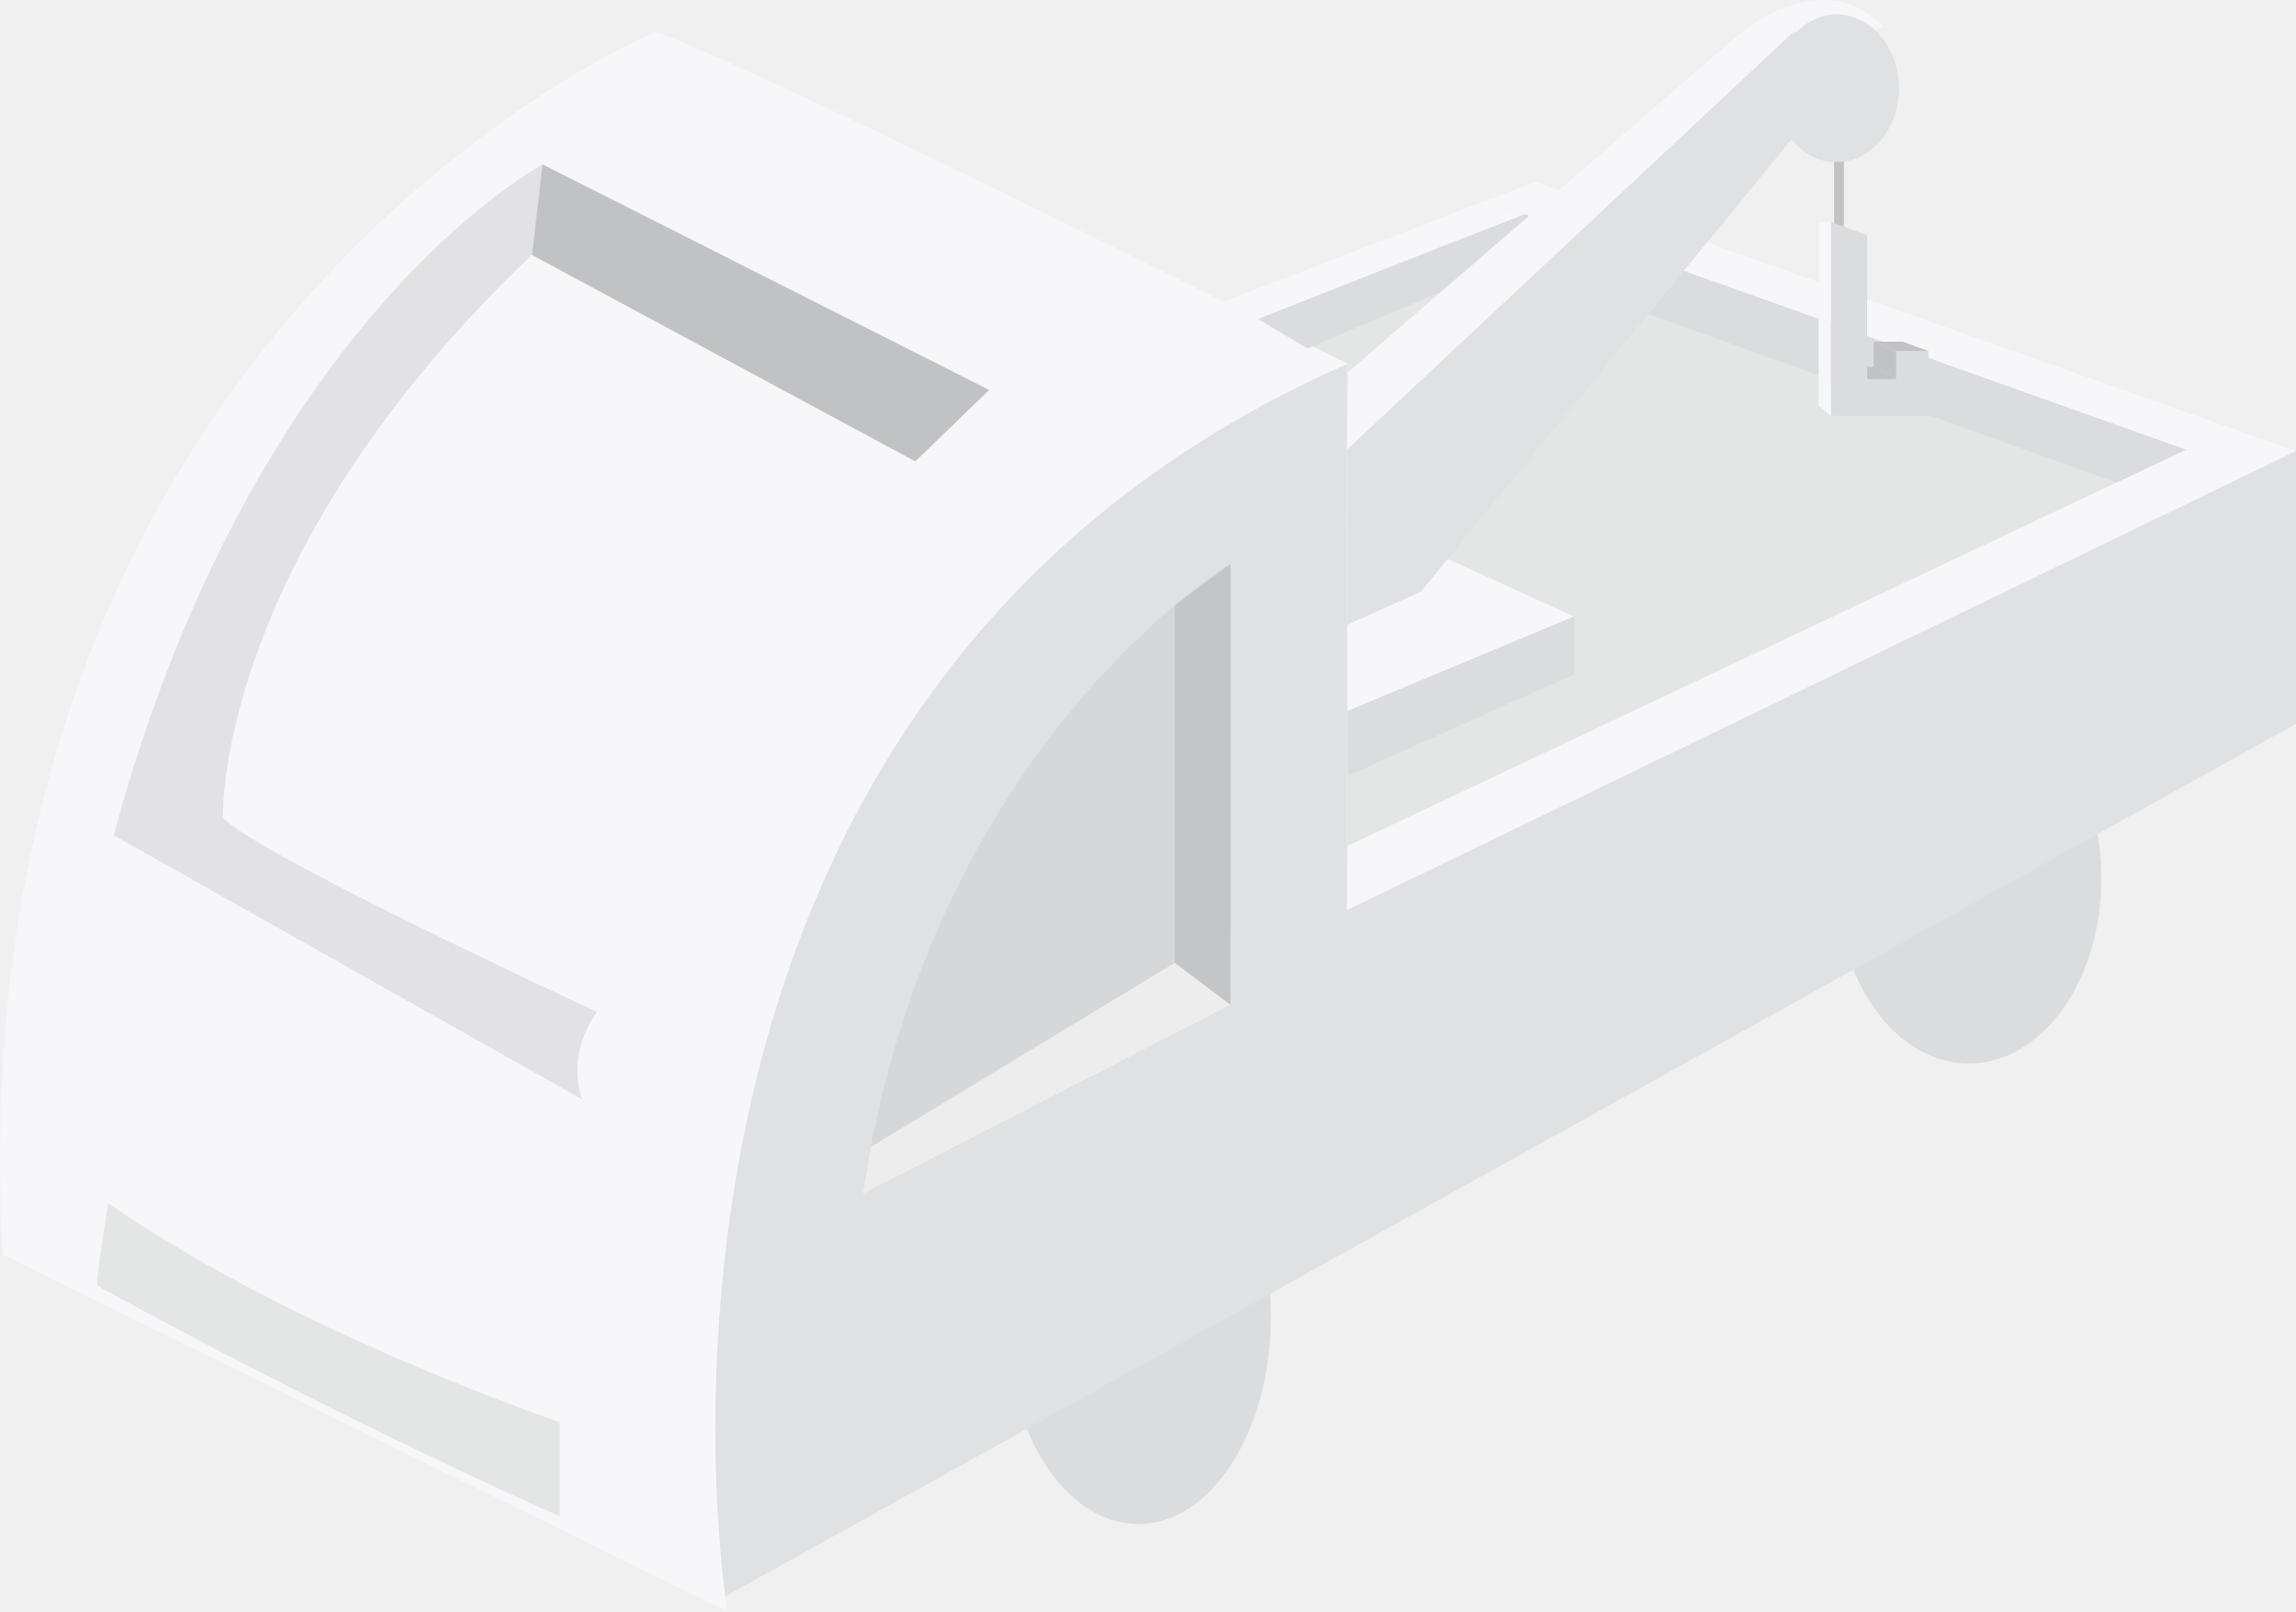
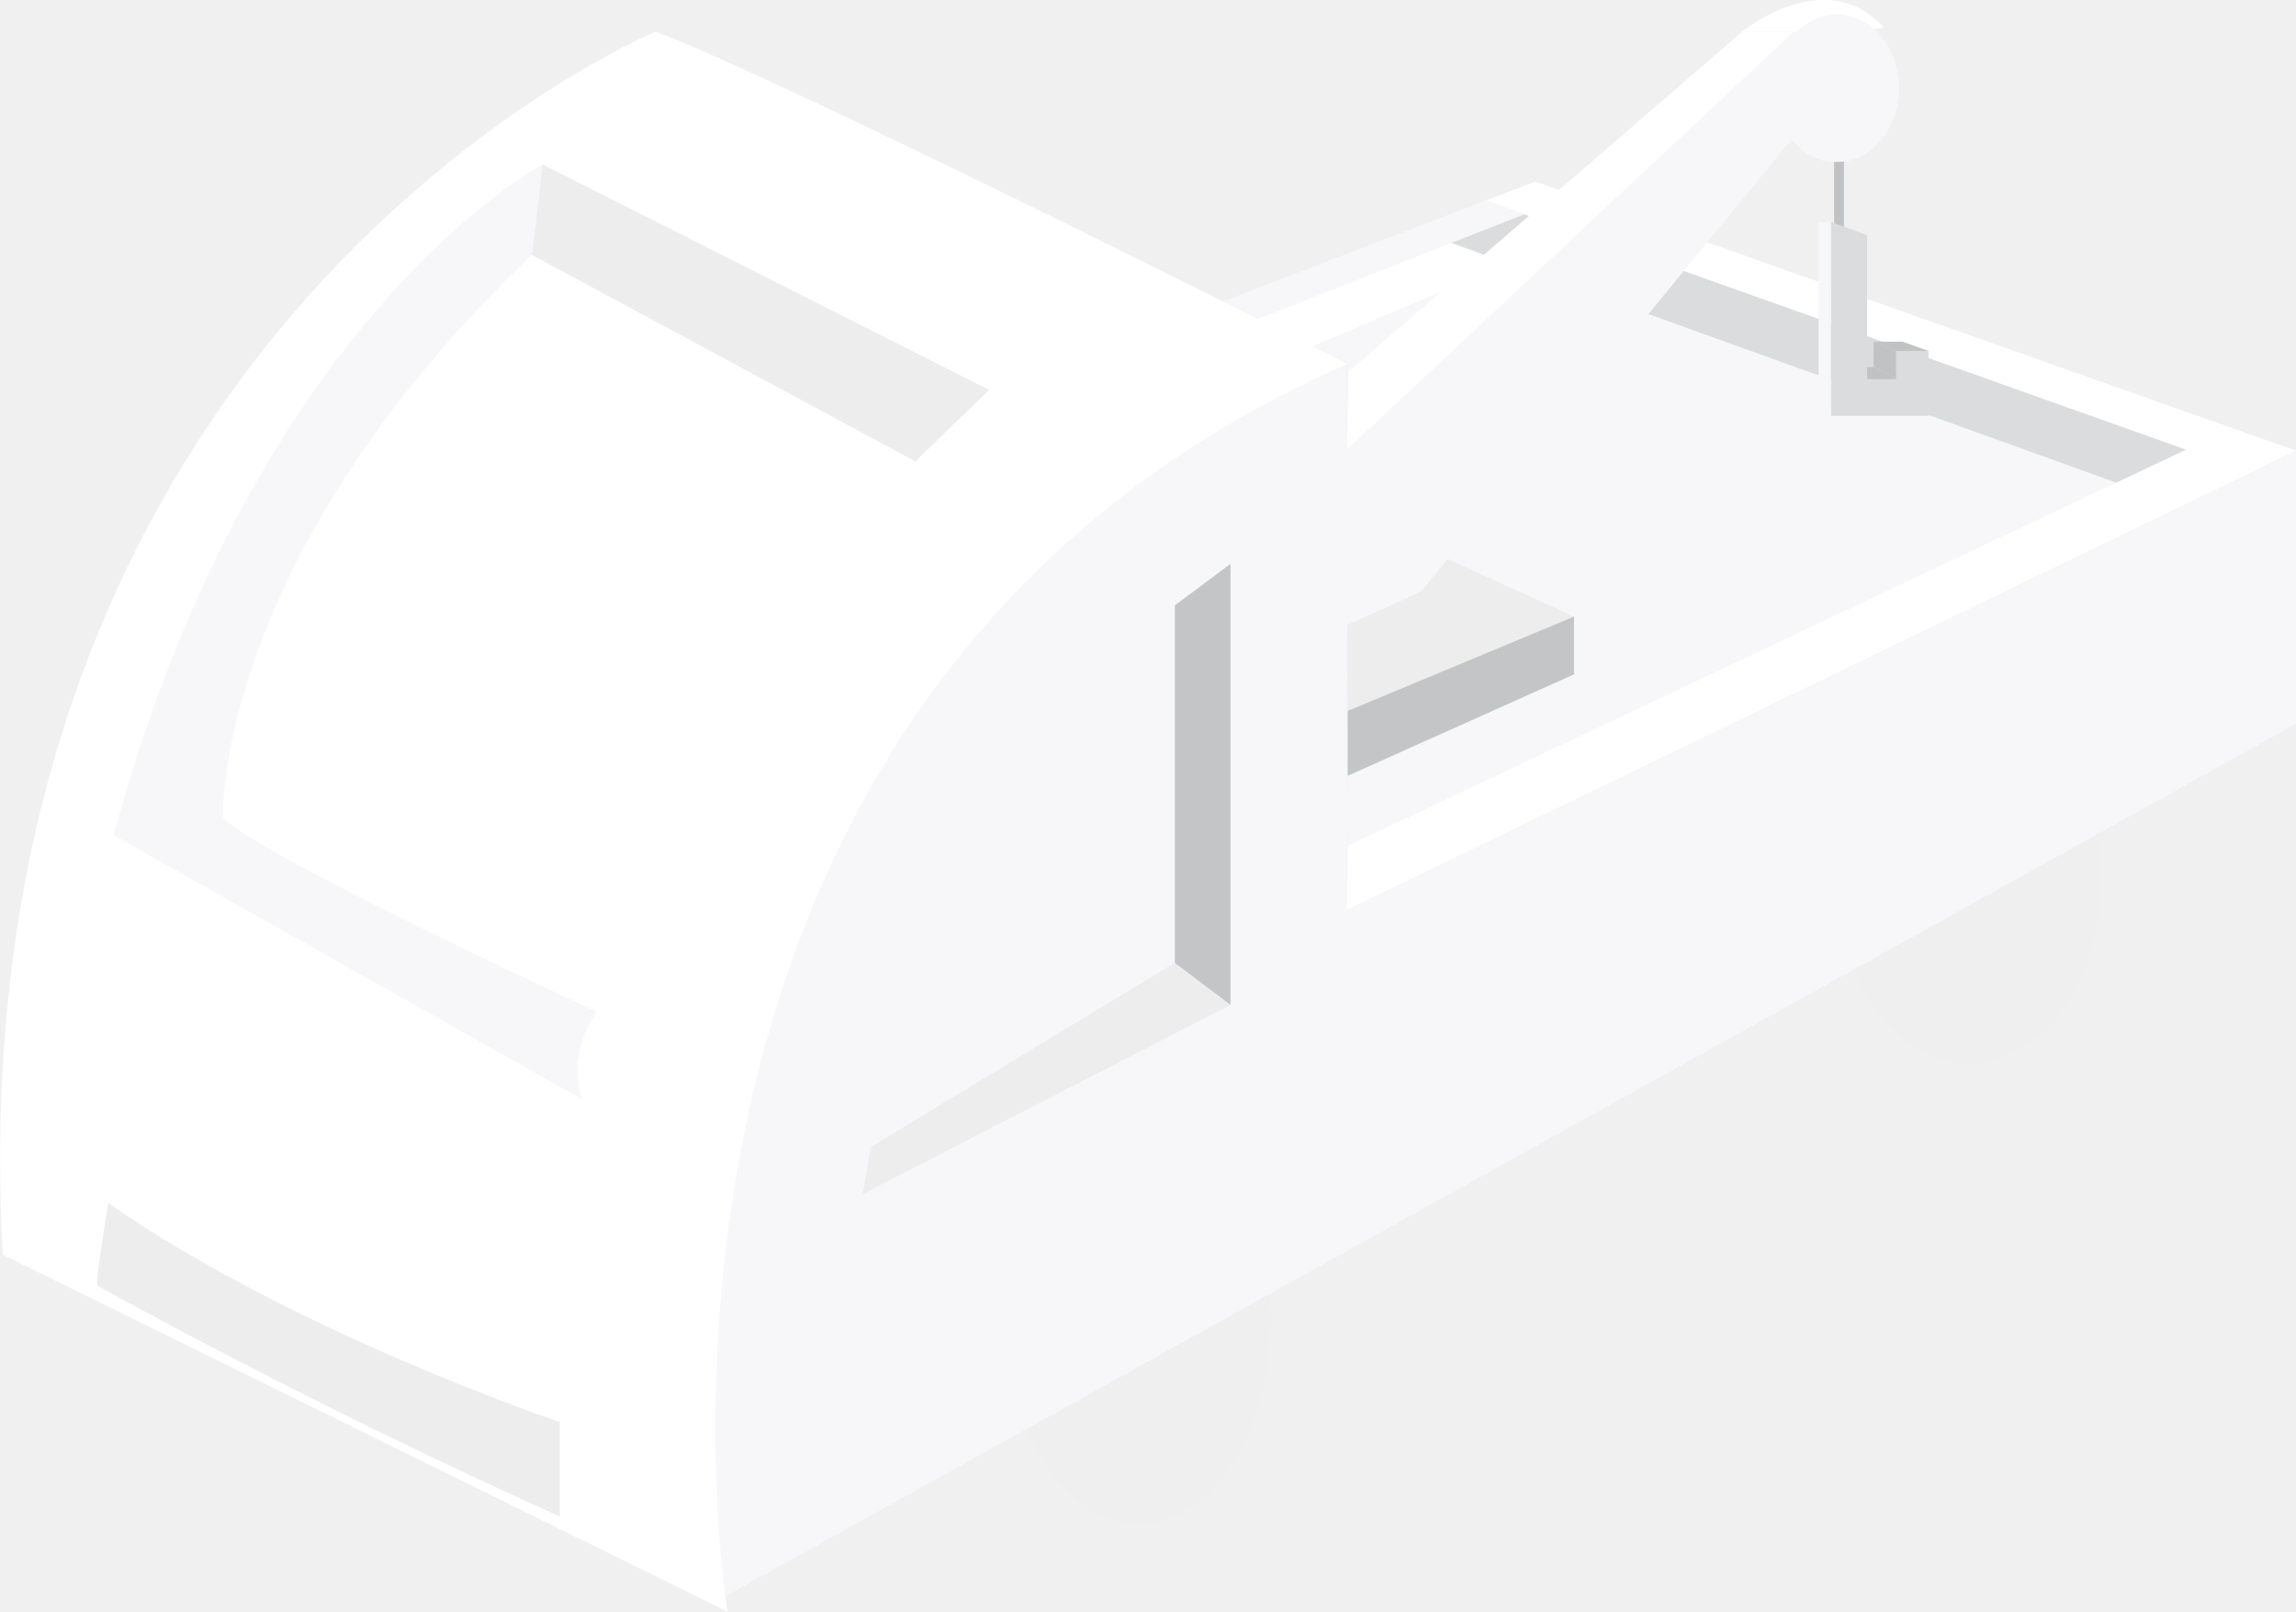
<svg xmlns="http://www.w3.org/2000/svg" viewBox="0 0 84.21 59.1">
  <defs>
-     <style>.d{fill:#d6d7d8;}.e{fill:#fff;}.f{fill:#f7f7f9;}.g{fill:#c1c2c3;}.h{fill:#ededee;}.i{fill:#e4e6e6;}.j{fill:#e2e2e4;}.k{fill:#e0e1e2;}.l{fill:#c4c5c6;}.m{fill:#dbdcdd;}</style>
+     <style>.d{fill:#fff;}.e{fill:#f7f7f9;}.f{fill:#c1c2c3;}.g{fill:#ededee;}.h{fill:#efefef;}.i{fill:#c4c5c6;}.j{fill:#dbdcdd;}.k{fill:#ededed;}</style>
  </defs>
  <g id="a" />
  <g id="b">
    <g id="c">
      <g>
        <g>
-           <ellipse class="m" cx="41.75" cy="48.29" rx="4.86" ry="7.6" />
-           <ellipse class="m" cx="72.21" cy="32.23" rx="4.86" ry="6.77" />
-           <path class="k" d="M26.19,58.77S20.43,25.84,49.4,13.34v20.04l34.82-16.84v10L26.19,58.77Z" />
-           <path class="d" d="M45.13,20.68s-11.01,6.55-13.49,23.11l13.49-6.94V20.68Z" />
-           <polygon class="h" points="31.94 42.06 45.13 34.07 45.13 36.85 31.64 43.79 31.94 42.06" />
-           <polygon class="l" points="43.09 22.2 43.09 35.31 45.13 36.85 45.13 20.68 43.09 22.2" />
-           <path class="f" d="M26.68,59.1S21.12,25.77,49.43,13.34C26.24,1.7,24.03,1.17,24.03,1.17,24.03,1.17-1.76,11.88,.1,46.01l26.58,13.09Z" />
-           <line class="e" x1="40.35" y1="5.17" x2="43.15" y2="6.66" />
-           <path class="j" d="M21.36,40.32s-.66-1.49,.53-3.21c-14.42-6.74-13.71-7.19-13.71-7.19,0,0-.31-9.47,11.33-20.58l.4-3.31S9.32,11.59,4.17,30.63l17.19,9.69Z" />
-           <polygon class="g" points="19.9 6.03 19.51 9.35 33.57 16.92 36.28 14.3 19.9 6.03" />
-           <path class="i" d="M3.57,47.15s7.84,4.38,16.96,8.46v-3.46s-9.72-3.27-16.56-8.03c-.5,3.07-.4,3.03-.4,3.03Z" />
-           <polygon class="i" points="84.21 16.53 56.31 6.66 44.86 11.06 49.43 13.34 49.4 33.37 84.21 16.53" />
-           <polygon class="f" points="49.4 33.37 84.21 16.53 81.85 15.7 49.43 31.02 49.4 33.37" />
-           <polygon class="f" points="80.17 16.49 54.5 7.35 56.31 6.66 82.45 15.91 80.17 16.49" />
-           <polygon class="f" points="55.91 7.86 46.14 11.7 44.86 11.06 54.5 7.35 55.91 7.86" />
-           <polygon class="m" points="80.17 16.49 77.62 17.7 53.22 8.91 55.91 7.86 80.17 16.49" />
-           <polygon class="m" points="55.29 9.66 47.95 12.78 46.14 11.7 53.22 8.91 55.29 9.66" />
-           <polygon class="f" points="49.43 26.07 57.73 22.61 49.41 18.82 49.43 26.07" />
-           <polygon class="m" points="57.73 22.61 57.73 24.73 49.43 28.45 49.43 26.07 57.73 22.61" />
-           <polygon class="k" points="52.11 21.7 68.94 1.17 65.66 1.17 49.4 16.49 49.4 22.92 52.11 21.7" />
-           <polygon class="f" points="65.78 1.17 63.89 1.17 49.45 13.64 49.4 16.49 65.78 1.17" />
+           <ellipse class="h" cx="41.75" cy="48.29" rx="4.86" ry="7.6" />
+           <ellipse class="h" cx="72.21" cy="32.23" rx="4.86" ry="6.77" />
+           <path class="e" d="M26.19,58.77S20.43,25.84,49.4,13.34v20.04l34.82-16.84v10L26.19,58.77Z" />
+           <path class="e" d="M45.13,20.68s-11.01,6.55-13.49,23.11l13.49-6.94V20.68Z" />
+           <polygon class="g" points="31.94 42.06 45.13 34.07 45.13 36.85 31.64 43.79 31.94 42.06" />
+           <polygon class="i" points="43.09 22.2 43.09 35.31 45.13 36.85 45.13 20.68 43.09 22.2" />
+           <path class="d" d="M26.68,59.1S21.12,25.77,49.43,13.34C26.24,1.7,24.03,1.17,24.03,1.17,24.03,1.17-1.76,11.88,.1,46.01l26.58,13.09Z" />
+           <line class="d" x1="40.35" y1="5.17" x2="43.15" y2="6.66" />
+           <path class="e" d="M21.36,40.32s-.66-1.49,.53-3.21c-14.42-6.74-13.71-7.19-13.71-7.19,0,0-.31-9.47,11.33-20.58l.4-3.31S9.32,11.59,4.17,30.63l17.19,9.69Z" />
+           <polygon class="k" points="19.9 6.03 19.51 9.35 33.57 16.92 36.28 14.3 19.9 6.03" />
+           <path class="k" d="M3.57,47.15s7.84,4.38,16.96,8.46v-3.46s-9.72-3.27-16.56-8.03c-.5,3.07-.4,3.03-.4,3.03Z" />
+           <polygon class="e" points="84.21 16.53 56.31 6.66 44.86 11.06 49.43 13.34 49.4 33.37 84.21 16.53" />
+           <polygon class="d" points="49.4 33.37 84.21 16.53 81.85 15.7 49.43 31.02 49.4 33.37" />
+           <polygon class="d" points="80.17 16.49 54.5 7.35 56.31 6.66 82.45 15.91 80.17 16.49" />
+           <polygon class="e" points="55.91 7.86 46.14 11.7 44.86 11.06 54.5 7.35 55.91 7.86" />
+           <polygon class="j" points="80.17 16.49 77.62 17.7 53.22 8.91 55.91 7.86 80.17 16.49" />
+           <polygon class="d" points="55.29 9.66 47.95 12.78 46.14 11.7 53.22 8.91 55.29 9.66" />
+           <polygon class="k" points="49.43 26.07 57.73 22.61 49.41 18.82 49.43 26.07" />
+           <polygon class="i" points="57.73 22.61 57.73 24.73 49.43 28.45 49.43 26.07 57.73 22.61" />
+           <polygon class="e" points="52.11 21.7 68.94 1.17 65.66 1.17 49.4 16.49 49.4 22.92 52.11 21.7" />
+           <polygon class="d" points="65.78 1.17 63.89 1.17 49.45 13.64 49.4 16.49 65.78 1.17" />
        </g>
-         <path class="f" d="M63.89,1.17s3.02-2.52,5.2-.17c-.9,.26-3.31,.17-3.31,.17h-1.89Z" />
-         <path class="k" d="M69.65,3.24c0,1.38-.88,2.52-2.01,2.69-.09,.01-.18,.02-.28,.02h-.08c-1.23-.05-2.21-1.25-2.21-2.71s1.03-2.71,2.29-2.71,2.29,1.21,2.29,2.71Z" />
-         <path class="g" d="M67.63,5.92v2.57h-.36v-2.55h.08c.1,0,.19-.01,.28-.02Z" />
-         <polygon class="m" points="67.15 8.14 68.48 8.62 68.48 13.9 69.54 13.9 69.54 12.87 70.73 12.87 70.73 15.25 67.15 15.25 67.15 8.14" />
-         <polygon class="f" points="67.15 8.14 66.7 8.14 66.7 14.86 67.15 15.25 67.15 8.14" />
-         <polygon class="g" points="70.73 12.87 69.78 12.53 68.72 12.53 69.54 12.87 70.73 12.87" />
-         <polygon class="g" points="68.72 12.53 68.72 13.46 69.54 13.9 69.54 12.87 68.72 12.53" />
-         <polygon class="g" points="68.72 13.46 68.48 13.46 68.48 13.9 69.54 13.9 68.72 13.46" />
+         <path class="d" d="M63.89,1.17s3.02-2.52,5.2-.17c-.9,.26-3.31,.17-3.31,.17h-1.89Z" />
+         <path class="e" d="M69.65,3.24c0,1.38-.88,2.52-2.01,2.69-.09,.01-.18,.02-.28,.02h-.08c-1.23-.05-2.21-1.25-2.21-2.71s1.03-2.71,2.29-2.71,2.29,1.21,2.29,2.71Z" />
+         <path class="f" d="M67.63,5.92v2.57h-.36v-2.55h.08c.1,0,.19-.01,.28-.02Z" />
+         <polygon class="j" points="67.15 8.14 68.48 8.62 68.48 13.9 69.54 13.9 69.54 12.87 70.73 12.87 70.73 15.25 67.15 15.25 67.15 8.14" />
+         <polygon class="e" points="67.15 8.14 66.7 8.14 66.7 14.86 67.15 15.25 67.15 8.14" />
+         <polygon class="f" points="70.73 12.87 69.78 12.53 68.72 12.53 69.54 12.87 70.73 12.87" />
+         <polygon class="f" points="68.72 12.53 68.72 13.46 69.54 13.9 69.54 12.87 68.72 12.53" />
+         <polygon class="f" points="68.72 13.46 68.48 13.46 68.48 13.9 69.54 13.9 68.72 13.46" />
      </g>
    </g>
  </g>
</svg>
